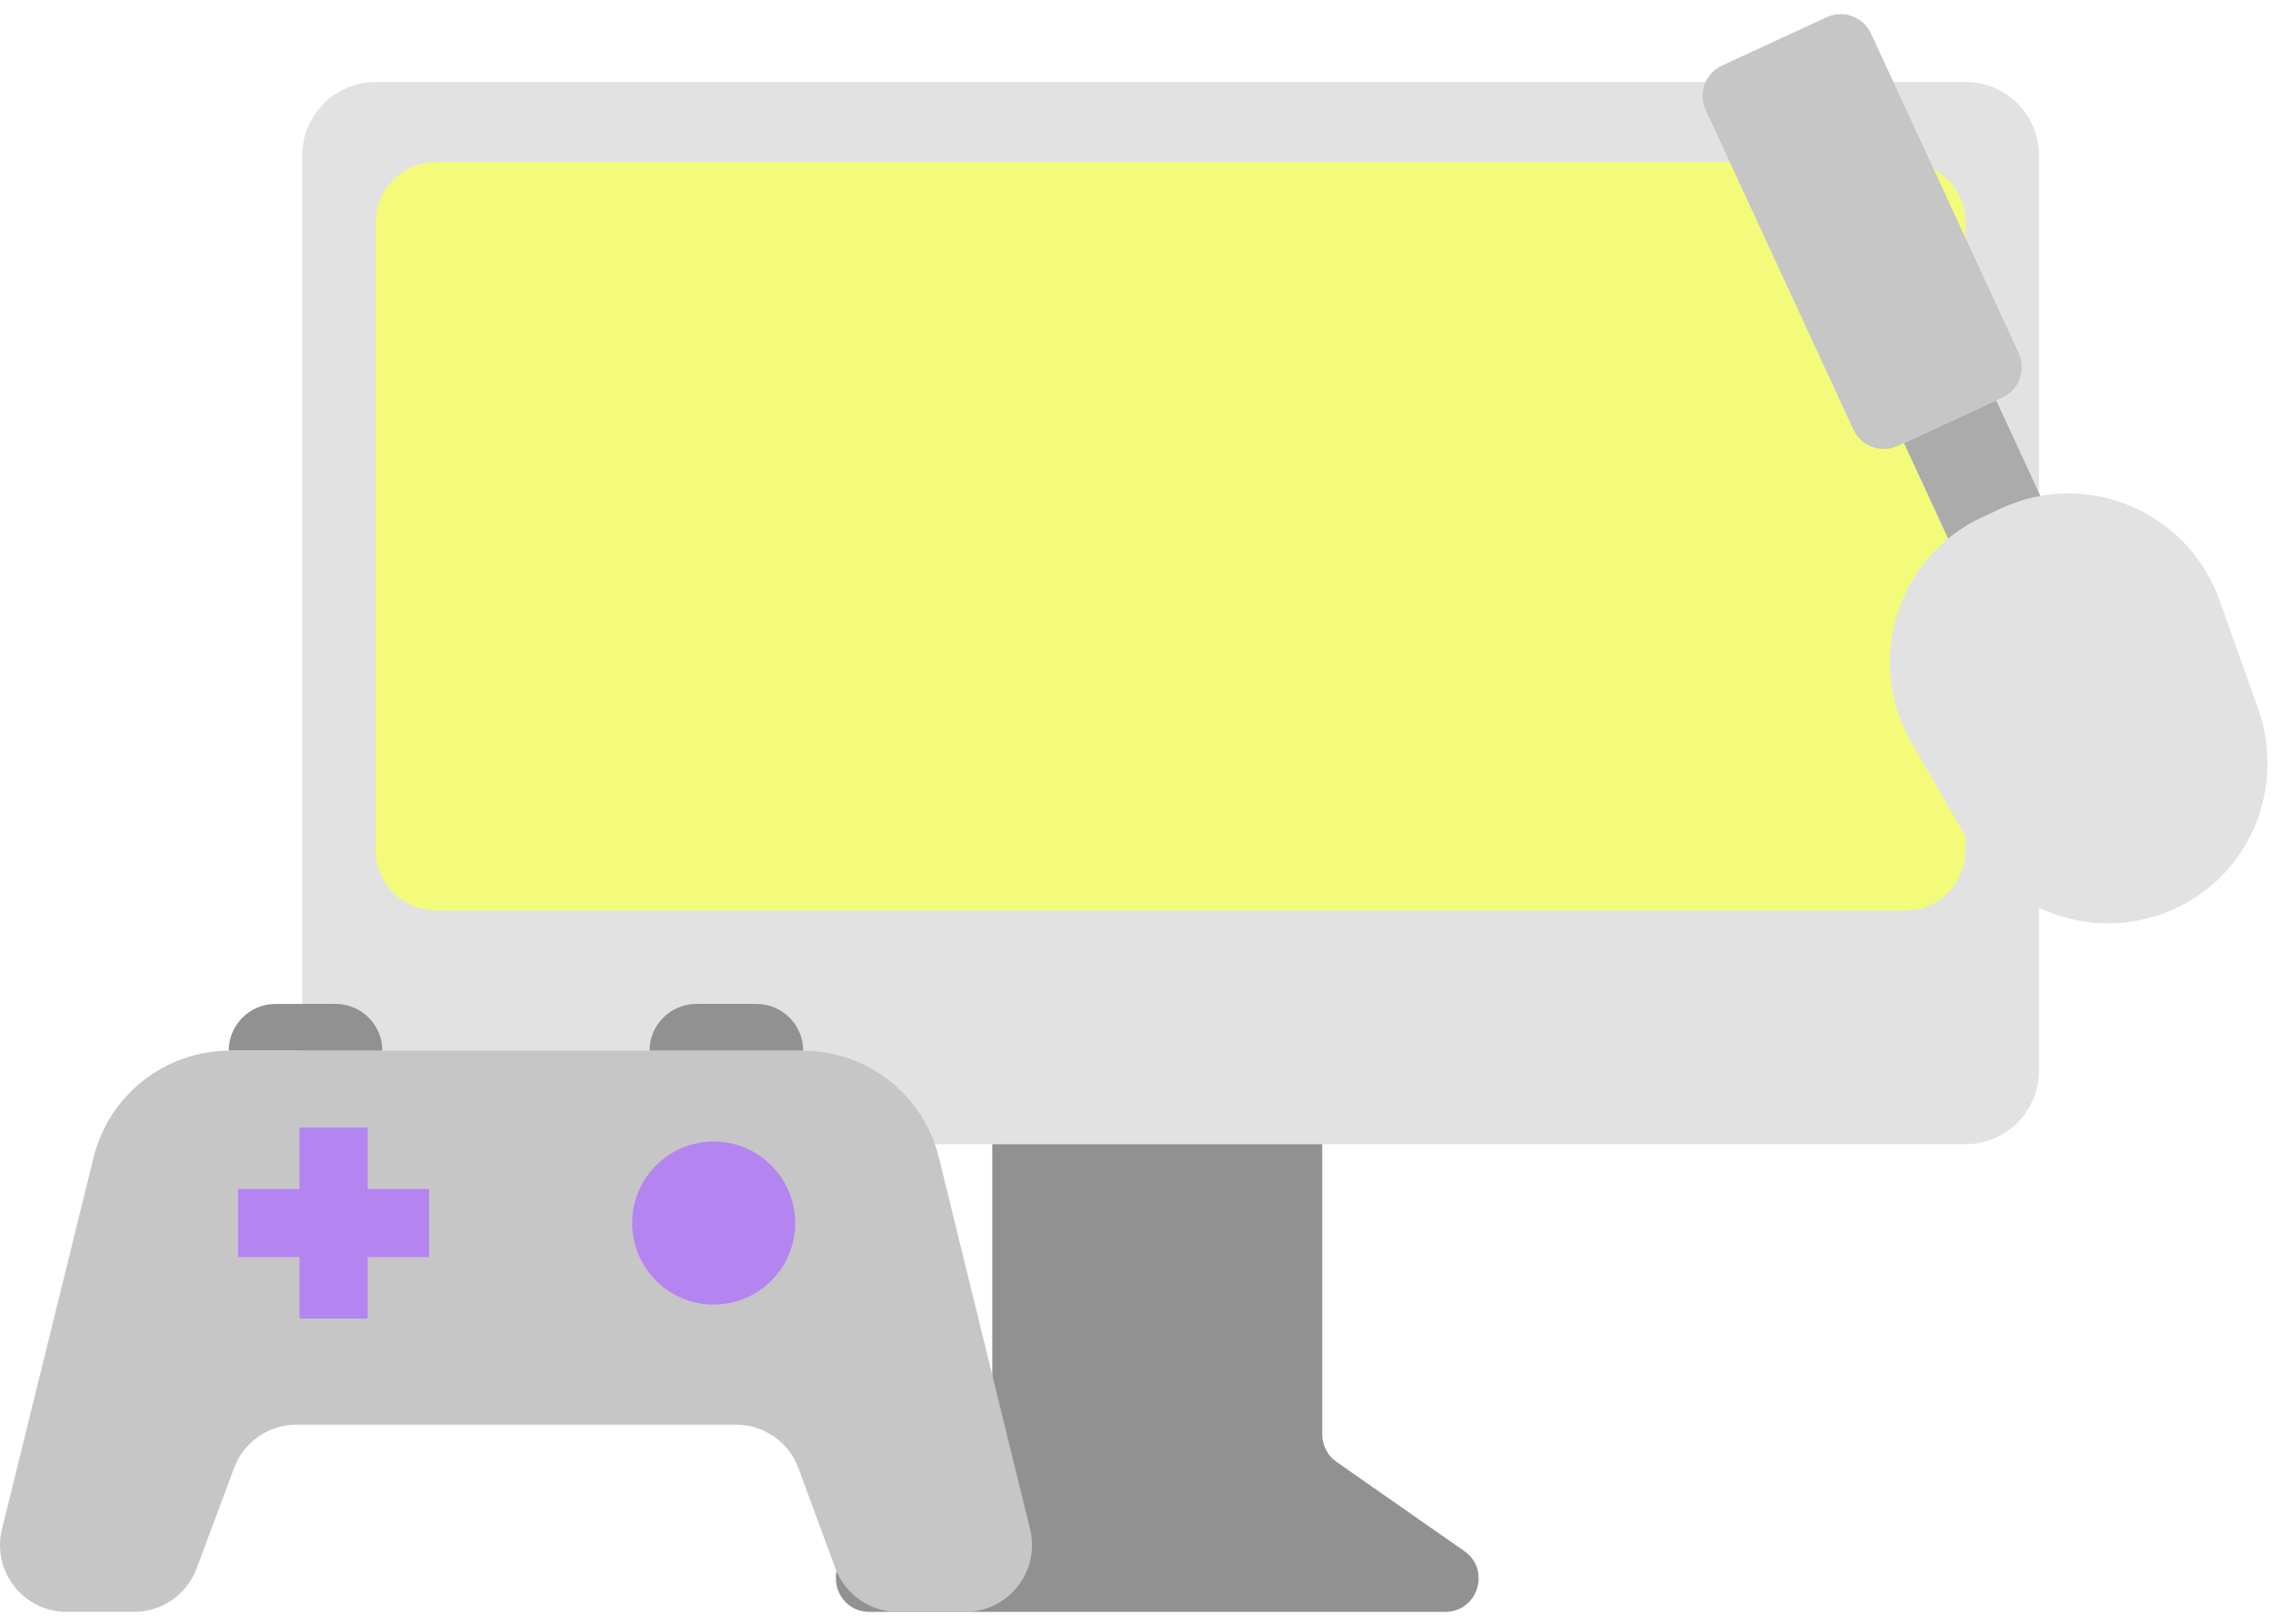
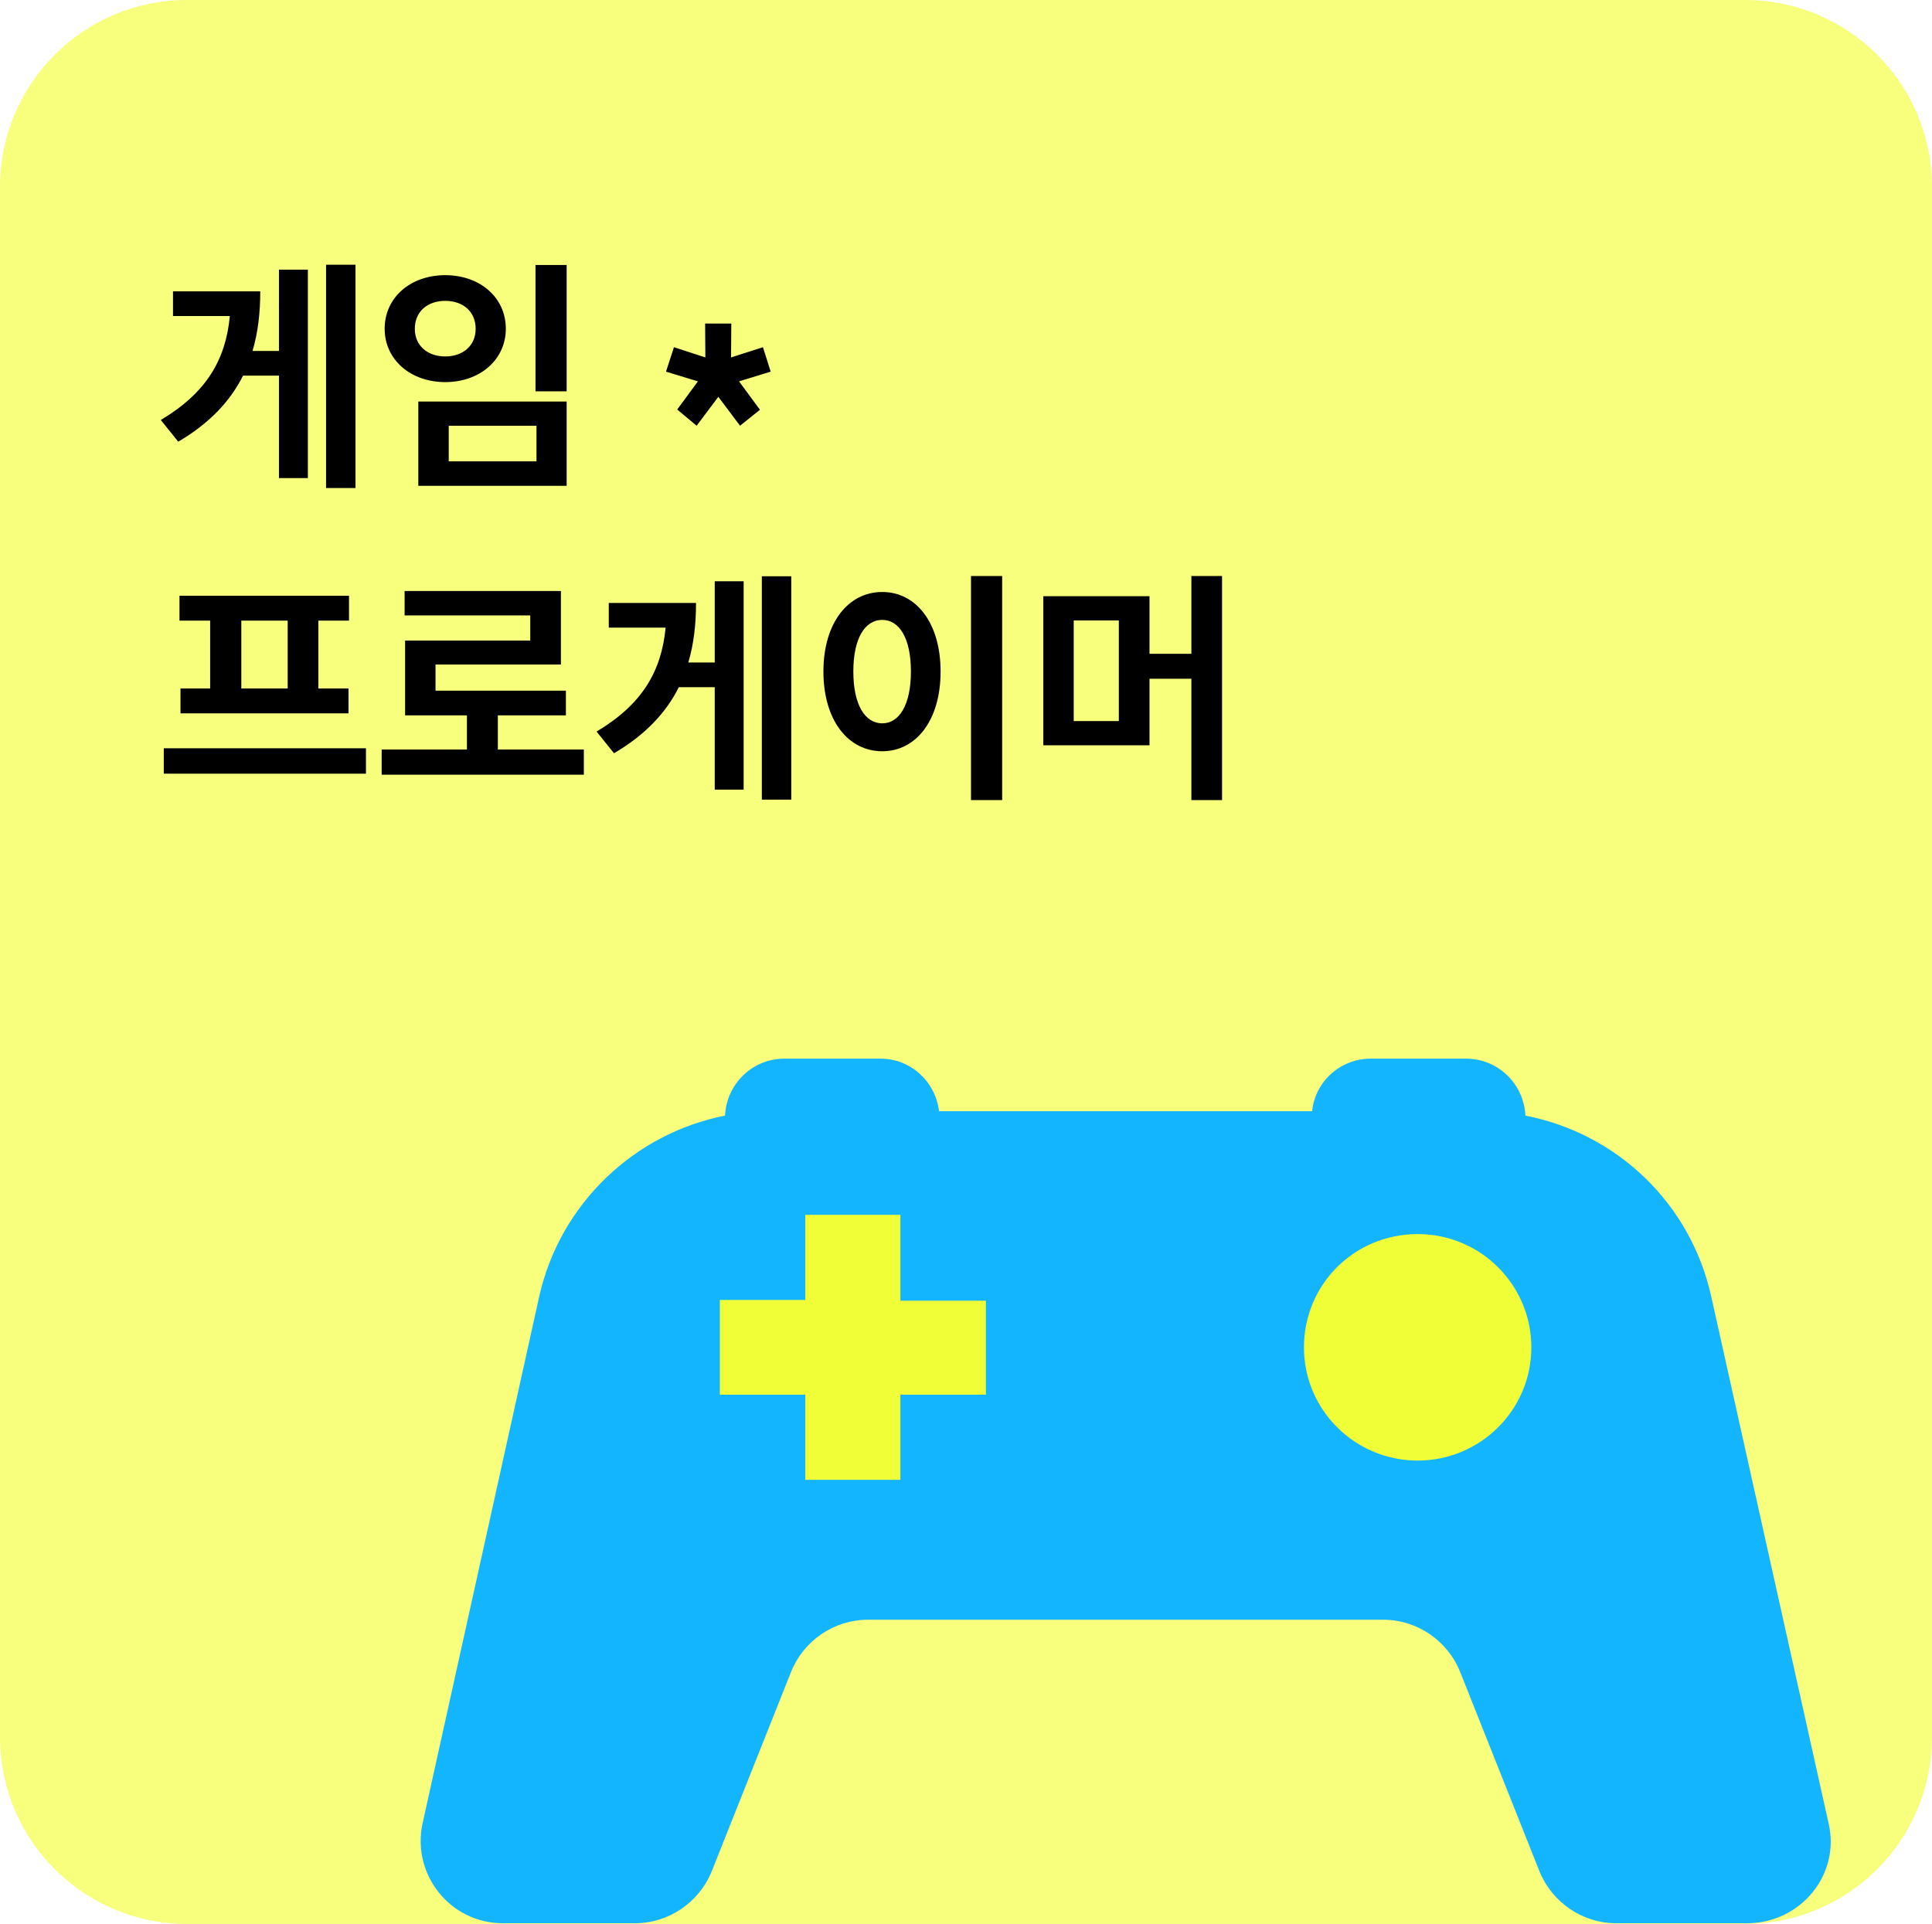
- <svg xmlns="http://www.w3.org/2000/svg" width="current" height="current" viewBox="0 0 161 115" fill="none">
-   <path d="M93.655 75.834H70.284V101.596C70.284 102.369 69.906 103.093 69.272 103.536L60.221 109.854C58.323 111.179 59.261 114.16 61.575 114.16H102.364C104.678 114.16 105.616 111.179 103.718 109.854L94.667 103.536C94.033 103.093 93.655 102.369 93.655 101.596V75.834Z" fill="#919191" />
-   <path d="M21.405 11.011C21.405 8.137 23.735 5.807 26.61 5.807H139.221C142.096 5.807 144.426 8.137 144.426 11.011V75.834C144.426 78.708 142.096 81.039 139.221 81.039H26.61C23.735 81.039 21.405 78.708 21.405 75.834V11.011Z" fill="#E2E2E2" />
-   <path d="M26.61 15.743C26.61 13.391 28.517 11.484 30.869 11.484H134.963C137.315 11.484 139.222 13.391 139.222 15.743V60.219C139.222 62.571 137.315 64.478 134.963 64.478H30.869C28.517 64.478 26.61 62.571 26.61 60.219V15.743Z" fill="#F4FB7A" />
-   <path d="M46.01 74.415C46.01 72.585 47.493 71.103 49.322 71.103H53.58C55.41 71.103 56.892 72.585 56.892 74.415V74.415H46.01V74.415Z" fill="#919191" />
-   <path d="M16.201 74.415C16.201 72.585 17.684 71.103 19.513 71.103H23.772C25.601 71.103 27.084 72.585 27.084 74.415V74.415H16.201V74.415Z" fill="#919191" />
-   <path d="M59.171 111.068C59.858 112.926 61.629 114.16 63.61 114.16H68.366C71.436 114.16 73.693 111.282 72.962 108.301L66.504 81.984C65.414 77.54 61.43 74.415 56.854 74.415H16.277C11.706 74.415 7.724 77.534 6.63 81.973L0.14 108.296C-0.595 111.279 1.662 114.16 4.734 114.16H9.494C11.47 114.16 13.238 112.933 13.928 111.082L16.578 103.974C17.269 102.123 19.036 100.896 21.012 100.896H52.118C54.099 100.896 55.87 102.13 56.556 103.988L59.171 111.068Z" fill="#C6C6C6" />
-   <path d="M50.552 92.395C53.74 92.395 56.324 89.81 56.324 86.622C56.324 83.434 53.74 80.85 50.552 80.85C47.364 80.85 44.779 83.434 44.779 86.622C44.779 89.81 47.364 92.395 50.552 92.395Z" fill="#B484F1" />
-   <path d="M30.396 84.21H26.043V79.856H21.216V84.21H16.863V89.036H21.216V93.389H26.043V89.036H30.396V84.21Z" fill="#B484F1" />
-   <path d="M141.393 28.355L134.86 31.375L138.154 38.501L144.687 35.481L141.393 28.355Z" fill="#ABABAB" />
-   <path d="M129.384 1.219L121.97 4.646C120.784 5.194 120.267 6.6 120.816 7.786L131.28 30.423C131.828 31.609 133.234 32.126 134.42 31.578L141.834 28.151C143.02 27.602 143.537 26.197 142.989 25.011L132.525 2.374C131.976 1.188 130.57 0.671 129.384 1.219Z" fill="#C6C6C6" />
-   <path d="M154.067 64.351C148.768 66.8 142.47 64.827 139.516 59.731L135.404 52.615C132.044 46.804 134.386 39.409 140.425 36.618L141.781 35.991C147.82 33.199 154.969 36.206 157.219 42.53L159.976 50.273C161.883 55.854 159.367 61.901 154.067 64.351Z" fill="#E2E2E2" />
+ <svg xmlns="http://www.w3.org/2000/svg" width="248" height="247" viewBox="0 0 248 247" fill="none">
+   <rect width="248" height="247" rx="24" fill="#F7FF7D" />
+   <path d="M41.856 33.984H45.632V62.656H41.856V33.984ZM20.64 53.92C26.432 50.464 28.96 46.272 29.504 40.576H22.208V37.408H33.408C33.408 40.128 33.12 42.688 32.416 45.056H35.808V34.624H39.52V61.376H35.808V48.224H31.2C29.568 51.488 26.912 54.336 22.88 56.704L20.64 53.92ZM68.737 34.016H72.737V50.24H68.737V34.016ZM49.377 42.208C49.377 38.176 52.705 35.328 57.153 35.328C61.601 35.328 64.929 38.176 64.929 42.208C64.929 46.176 61.601 49.056 57.153 49.056C52.705 49.056 49.377 46.176 49.377 42.208ZM53.249 42.208C53.249 44.416 54.913 45.76 57.153 45.76C59.393 45.76 61.057 44.416 61.057 42.208C61.057 39.968 59.393 38.624 57.153 38.624C54.913 38.624 53.249 39.968 53.249 42.208ZM53.697 62.368V51.552H72.737V62.368H53.697ZM57.601 59.232H68.865V54.656H57.601V59.232ZM93.873 41.536L93.841 45.888L97.936 44.576L98.928 47.712L94.865 48.96L97.552 52.608L94.993 54.656L92.209 50.944L89.424 54.656L86.928 52.576L89.585 48.96L85.489 47.712L86.513 44.576L90.544 45.888L90.513 41.536H93.873ZM21.024 96.064H46.976V99.328H21.024V96.064ZM23.04 79.68V76.48H44.8V79.68H40.864V88.384H44.736V91.584H23.168V88.384H26.976V79.68H23.04ZM30.976 88.384H36.928V79.68H30.976V88.384ZM48.993 96.224H59.937V91.84H52.001V82.24H68.065V79.008H51.937V75.872H72.001V85.312H55.905V88.672H72.641V91.84H63.905V96.224H74.945V99.456H48.993V96.224ZM97.793 73.984H101.57V102.656H97.793V73.984ZM76.578 93.92C82.37 90.464 84.897 86.272 85.442 80.576H78.145V77.408H89.346C89.346 80.128 89.058 82.688 88.353 85.056H91.746V74.624H95.457V101.376H91.746V88.224H87.138C85.505 91.488 82.85 94.336 78.817 96.704L76.578 93.92ZM124.642 73.952H128.642V102.72H124.642V73.952ZM105.698 86.208C105.698 79.936 108.898 76 113.25 76C117.57 76 120.738 79.936 120.738 86.208C120.738 92.512 117.57 96.448 113.25 96.448C108.898 96.448 105.698 92.512 105.698 86.208ZM109.538 86.208C109.538 90.496 111.042 92.864 113.25 92.864C115.426 92.864 116.93 90.496 116.93 86.208C116.93 81.92 115.426 79.584 113.25 79.584C111.042 79.584 109.538 81.92 109.538 86.208ZM133.923 76.544H147.555V83.936H152.931V73.952H156.867V102.72H152.931V87.136H147.555V95.68H133.923V76.544ZM137.827 92.576H143.619V79.648H137.827V92.576Z" fill="black" />
+   <path d="M234.726 234.081L219.655 166.416C216.984 154.442 207.54 145.509 195.807 143.228C195.616 139.141 192.278 135.91 188.176 135.91H175.966C172.055 135.91 168.811 138.856 168.43 142.658H120.544C120.067 138.856 116.919 135.91 113.008 135.91H100.702C96.601 135.91 93.262 139.141 93.071 143.228C81.433 145.509 71.894 154.537 69.224 166.416L54.247 234.081C52.816 240.638 57.777 246.91 64.549 246.91H81.529C85.821 246.91 89.733 244.249 91.354 240.258L101.561 214.599C103.183 210.607 107.094 207.946 111.386 207.946H177.587C181.88 207.946 185.791 210.607 187.413 214.599L197.619 240.258C199.241 244.249 203.152 246.91 207.445 246.91H224.424C231.197 246.815 236.253 240.638 234.726 234.081Z" fill="#14B5FF" />
+   <path d="M181.976 187.513C189.988 187.513 196.57 181.051 196.57 172.973C196.57 164.99 190.084 158.433 181.976 158.433C173.867 158.433 167.381 164.895 167.381 172.973C167.381 181.051 173.963 187.513 181.976 187.513Z" fill="#EFFE37" />
+   <path d="M126.553 166.986H115.583V155.962H103.373V166.891H92.403V179.055H103.373V189.984H115.583V179.055H126.553V166.986Z" fill="#EFFE37" />
</svg>
